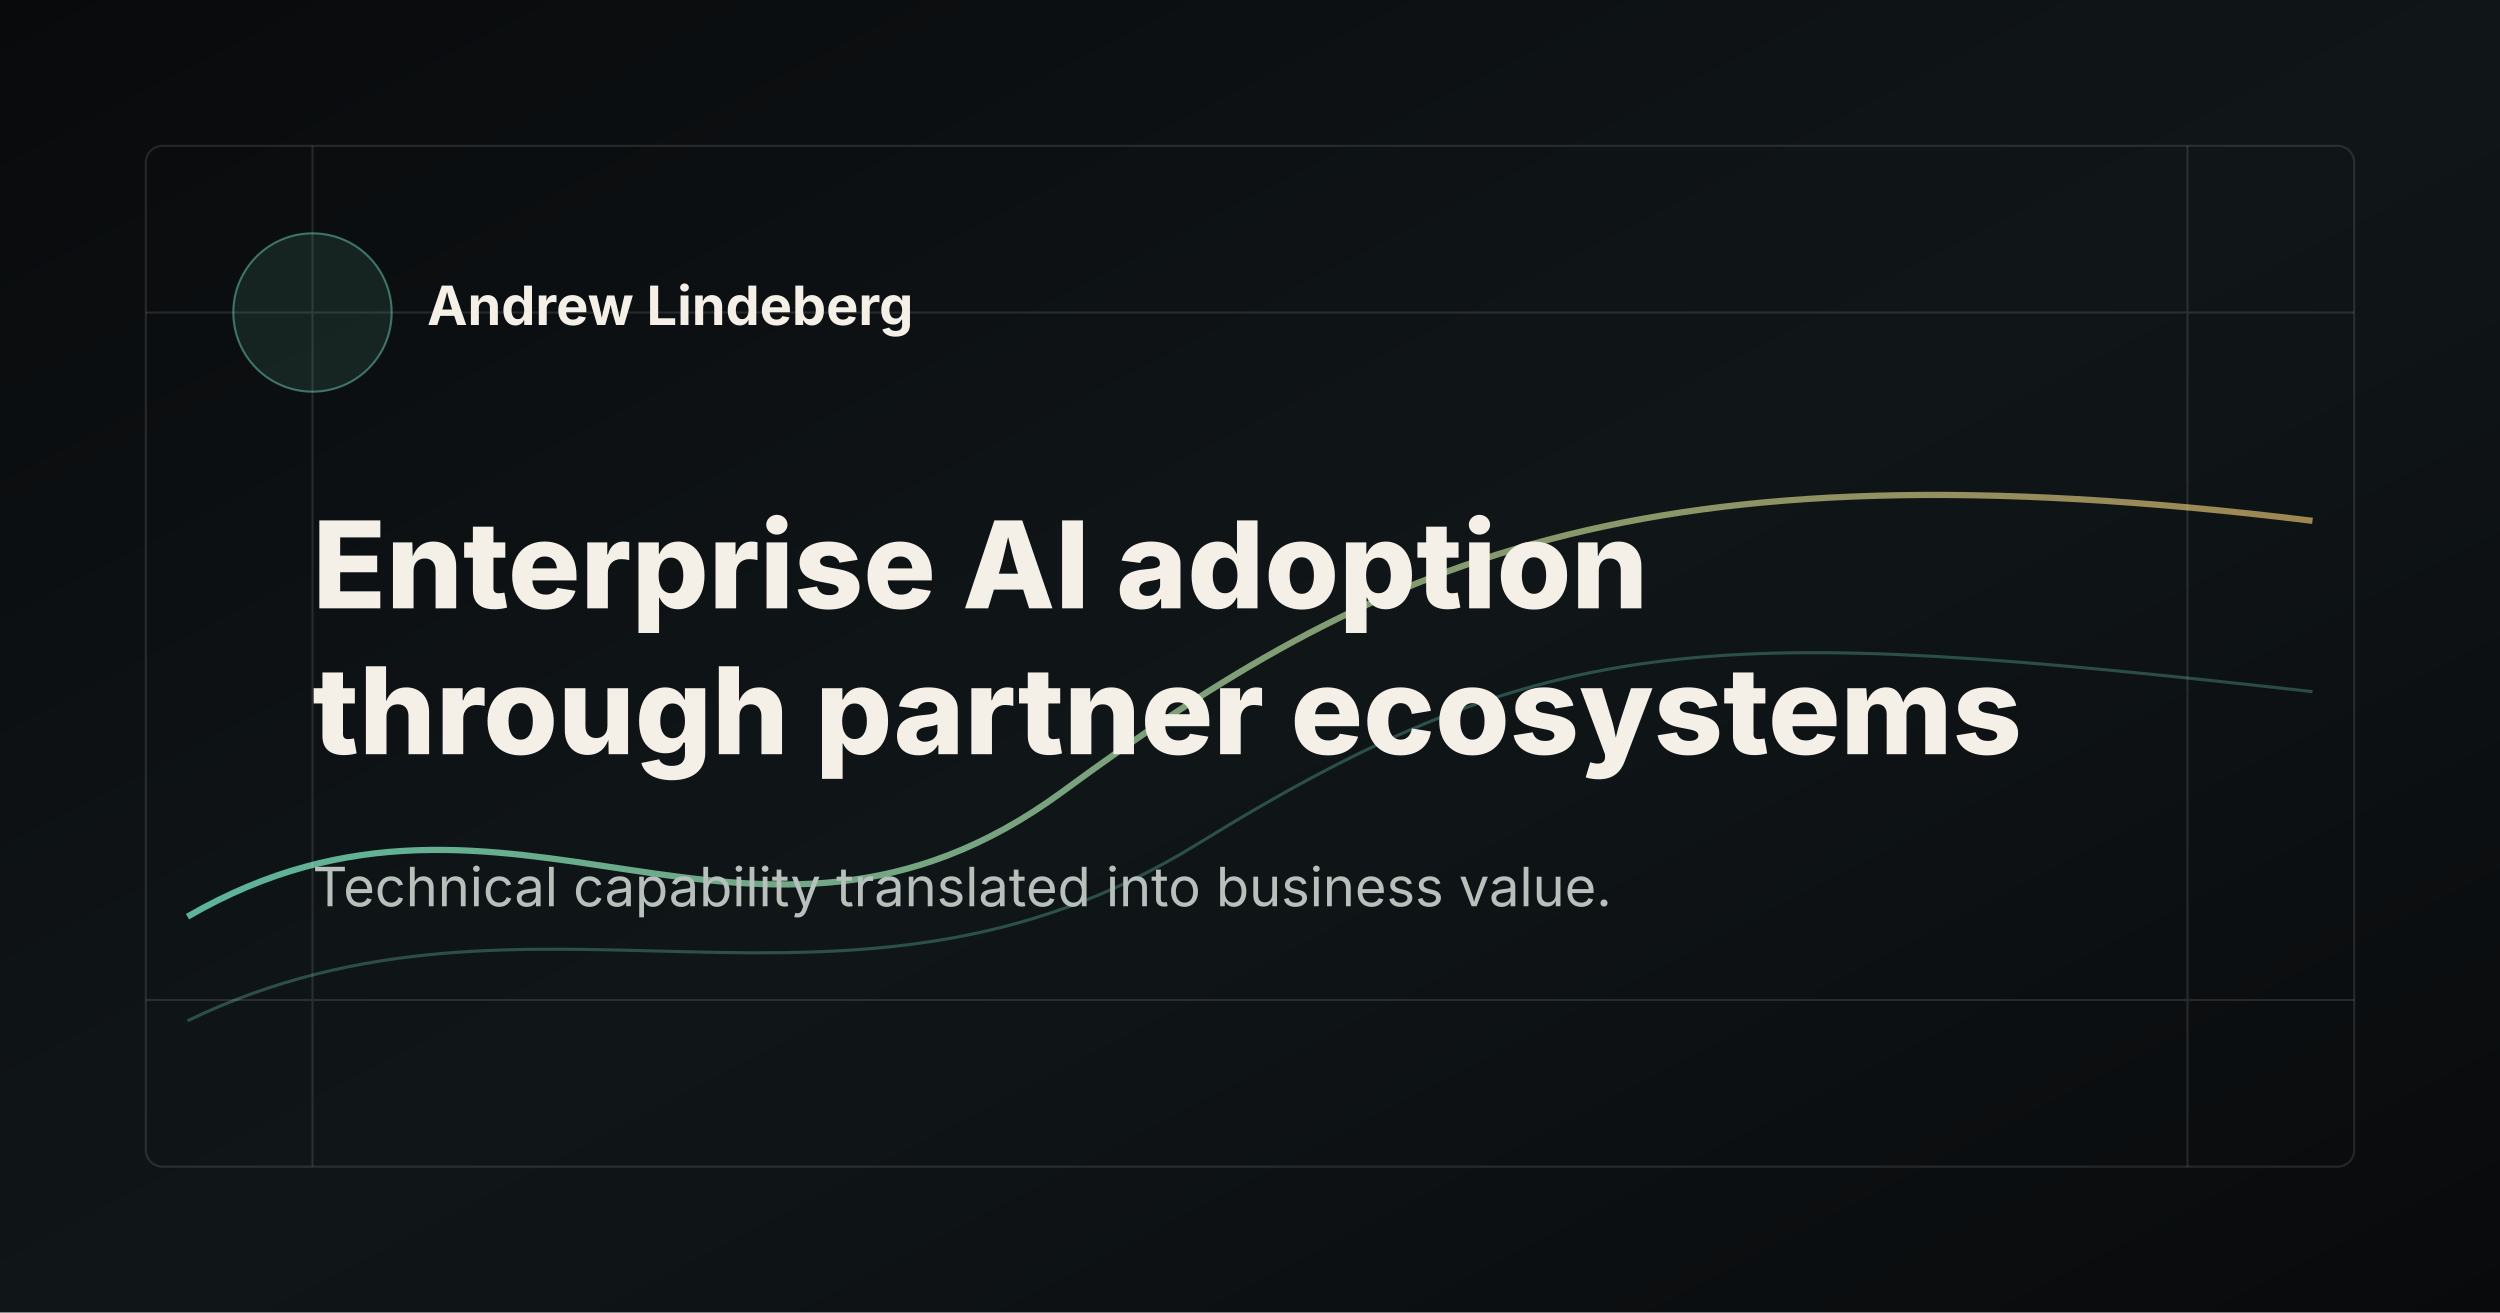
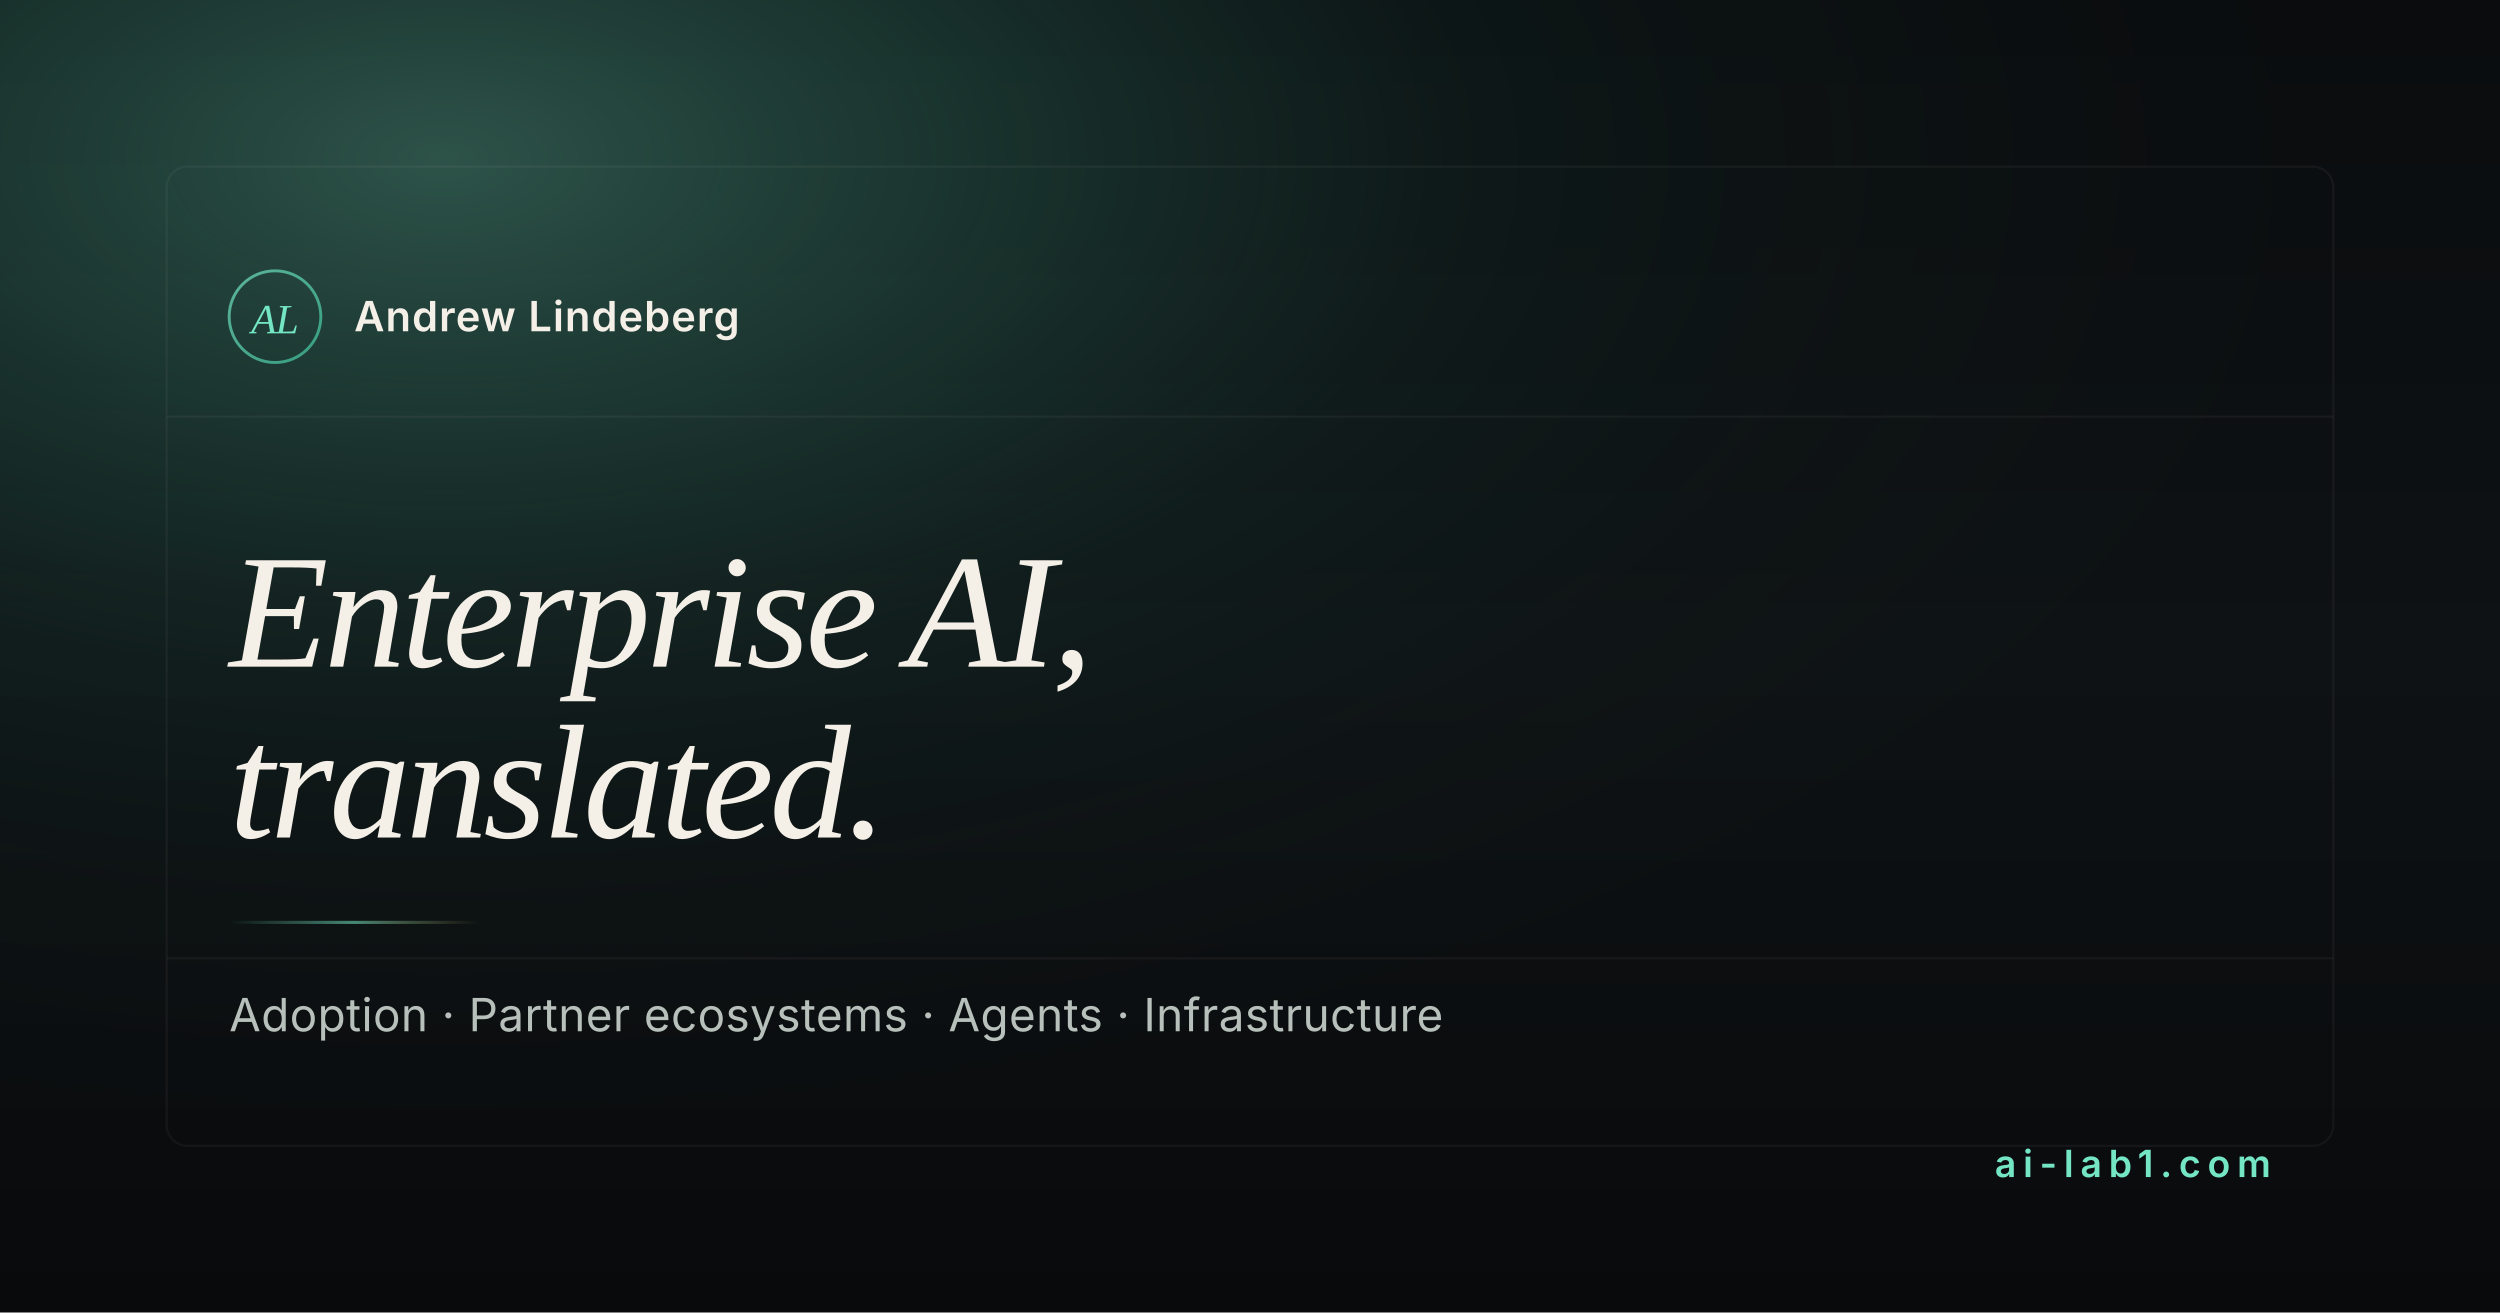
<svg xmlns="http://www.w3.org/2000/svg" width="1200" height="630" viewBox="0 0 1200 630" role="img" aria-labelledby="title desc">
  <defs>
-     <linearGradient id="bg" x1="0" x2="1" y1="0" y2="1">
-       <stop offset="0%" stop-color="#090a0c" />
-       <stop offset="52%" stop-color="#101618" />
+     <radialGradient id="aurora" cx="0.18" cy="0.12" r="0.8">
+       <stop offset="0%" stop-color="#75e6c3" stop-opacity="0.32" />
+       <stop offset="50%" stop-color="#42c8a2" stop-opacity="0.06" />
+       <stop offset="100%" stop-color="#090a0c" stop-opacity="0" />
+     </radialGradient>
+     <linearGradient id="bg" x1="0" x2="0" y1="0" y2="1">
+       <stop offset="0%" stop-color="#0a0c0e" />
+       <stop offset="50%" stop-color="#0e1214" />
      <stop offset="100%" stop-color="#090a0c" />
    </linearGradient>
-     <linearGradient id="line" x1="0" x2="1" y1="0" y2="0">
-       <stop offset="0%" stop-color="#75e6c3" stop-opacity="0.9" />
-       <stop offset="100%" stop-color="#d5b46a" stop-opacity="0.85" />
+     <linearGradient id="hairline" x1="0" x2="1" y1="0" y2="0">
+       <stop offset="0%" stop-color="#75e6c3" stop-opacity="0" />
+       <stop offset="50%" stop-color="#75e6c3" stop-opacity="0.55" />
+       <stop offset="100%" stop-color="#d5b46a" stop-opacity="0" />
+     </linearGradient>
+     <linearGradient id="markStroke" x1="0" x2="1" y1="0" y2="1">
+       <stop offset="0%" stop-color="#75e6c3" />
+       <stop offset="100%" stop-color="#42c8a2" />
    </linearGradient>
  </defs>
  <rect width="1200" height="630" fill="url(#bg)" />
-   <path d="M90 440 C 245 350, 360 490, 510 380 S 785 210, 1110 250" fill="none" stroke="url(#line)" stroke-width="3" opacity="0.85" />
-   <path d="M90 490 C 255 410, 405 510, 575 405 S 825 300, 1110 332" fill="none" stroke="#75e6c3" stroke-width="1.5" opacity="0.28" />
-   <g fill="none" stroke="#f4efe7" stroke-opacity="0.12">
-     <rect x="70" y="70" width="1060" height="490" rx="8" />
-     <path d="M150 70v490M1050 70v490M70 150h1060M70 480h1060" />
+   <rect width="1200" height="630" fill="url(#aurora)" />
+   <g stroke="#f4efe7" stroke-opacity="0.05" fill="none">
+     <rect x="80" y="80" width="1040" height="470" rx="10" />
+     <path d="M80 200 H1120 M80 460 H1120" />
  </g>
-   <circle cx="150" cy="150" r="38" fill="#75e6c3" fill-opacity="0.1" stroke="#75e6c3" stroke-opacity="0.45" />
-   <text x="205" y="156" fill="#f4efe7" font-family="-apple-system, BlinkMacSystemFont, Segoe UI, sans-serif" font-size="26" font-weight="700">Andrew Lindeberg</text>
-   <text x="150" y="292" fill="#f4efe7" font-family="-apple-system, BlinkMacSystemFont, Segoe UI, sans-serif" font-size="58" font-weight="800">Enterprise AI adoption</text>
-   <text x="150" y="362" fill="#f4efe7" font-family="-apple-system, BlinkMacSystemFont, Segoe UI, sans-serif" font-size="58" font-weight="800">through partner ecosystems</text>
-   <text x="150" y="435" fill="#b7c0bb" font-family="-apple-system, BlinkMacSystemFont, Segoe UI, sans-serif" font-size="26">Technical capability translated into business value.</text>
+   <g transform="translate(110, 130)">
+     <circle cx="22" cy="22" r="22" fill="none" stroke="url(#markStroke)" stroke-width="1.4" opacity="0.7" />
+     <text x="22" y="30" text-anchor="middle" font-family="Georgia, 'Times New Roman', serif" font-style="italic" font-size="20" fill="#75e6c3" letter-spacing="-0.5">AL</text>
+     <text x="60" y="29" font-family="-apple-system, BlinkMacSystemFont, 'Inter', 'Segoe UI', sans-serif" font-size="20" font-weight="600" fill="#f4efe7" letter-spacing="0.5">Andrew Lindeberg</text>
+   </g>
+   <text x="110" y="320" font-family="Georgia, 'Times New Roman', serif" font-size="78" font-weight="400" font-style="italic" fill="#f4efe7" letter-spacing="-2">Enterprise AI,</text>
+   <text x="110" y="402" font-family="Georgia, 'Times New Roman', serif" font-size="78" font-weight="400" font-style="italic" fill="#f4efe7" letter-spacing="-2">translated.</text>
+   <rect x="110" y="442" width="120" height="1.5" fill="url(#hairline)" />
+   <text x="110" y="495" font-family="-apple-system, BlinkMacSystemFont, 'Inter', 'Segoe UI', sans-serif" font-size="22" fill="#b7c0bb" letter-spacing="0.2">Adoption · Partner ecosystems · Agents · Infrastructure</text>
+   <text x="1090" y="565" text-anchor="end" font-family="-apple-system, BlinkMacSystemFont, 'Inter', 'Segoe UI', sans-serif" font-size="18" font-weight="600" fill="#75e6c3" letter-spacing="0.18em">ai-lab1.com</text>
</svg>
